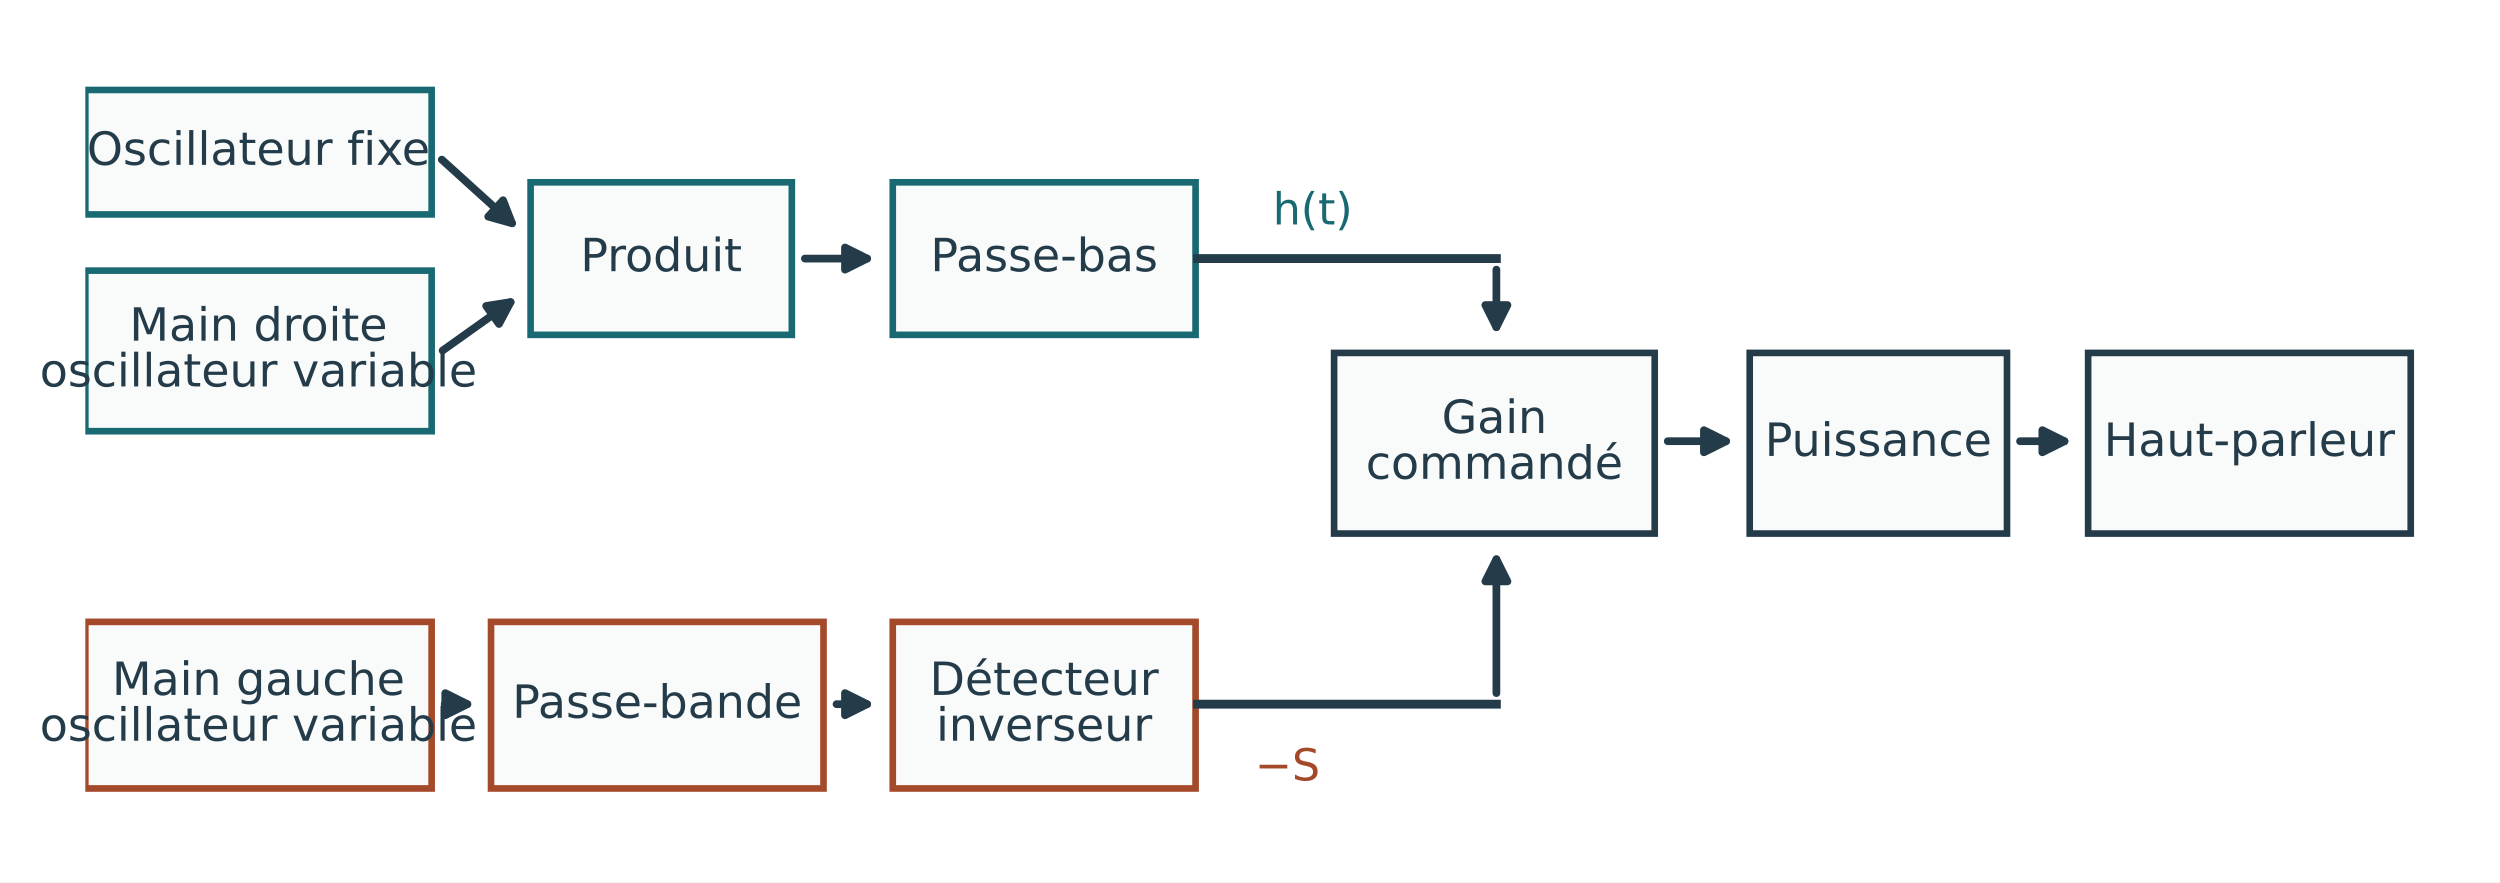
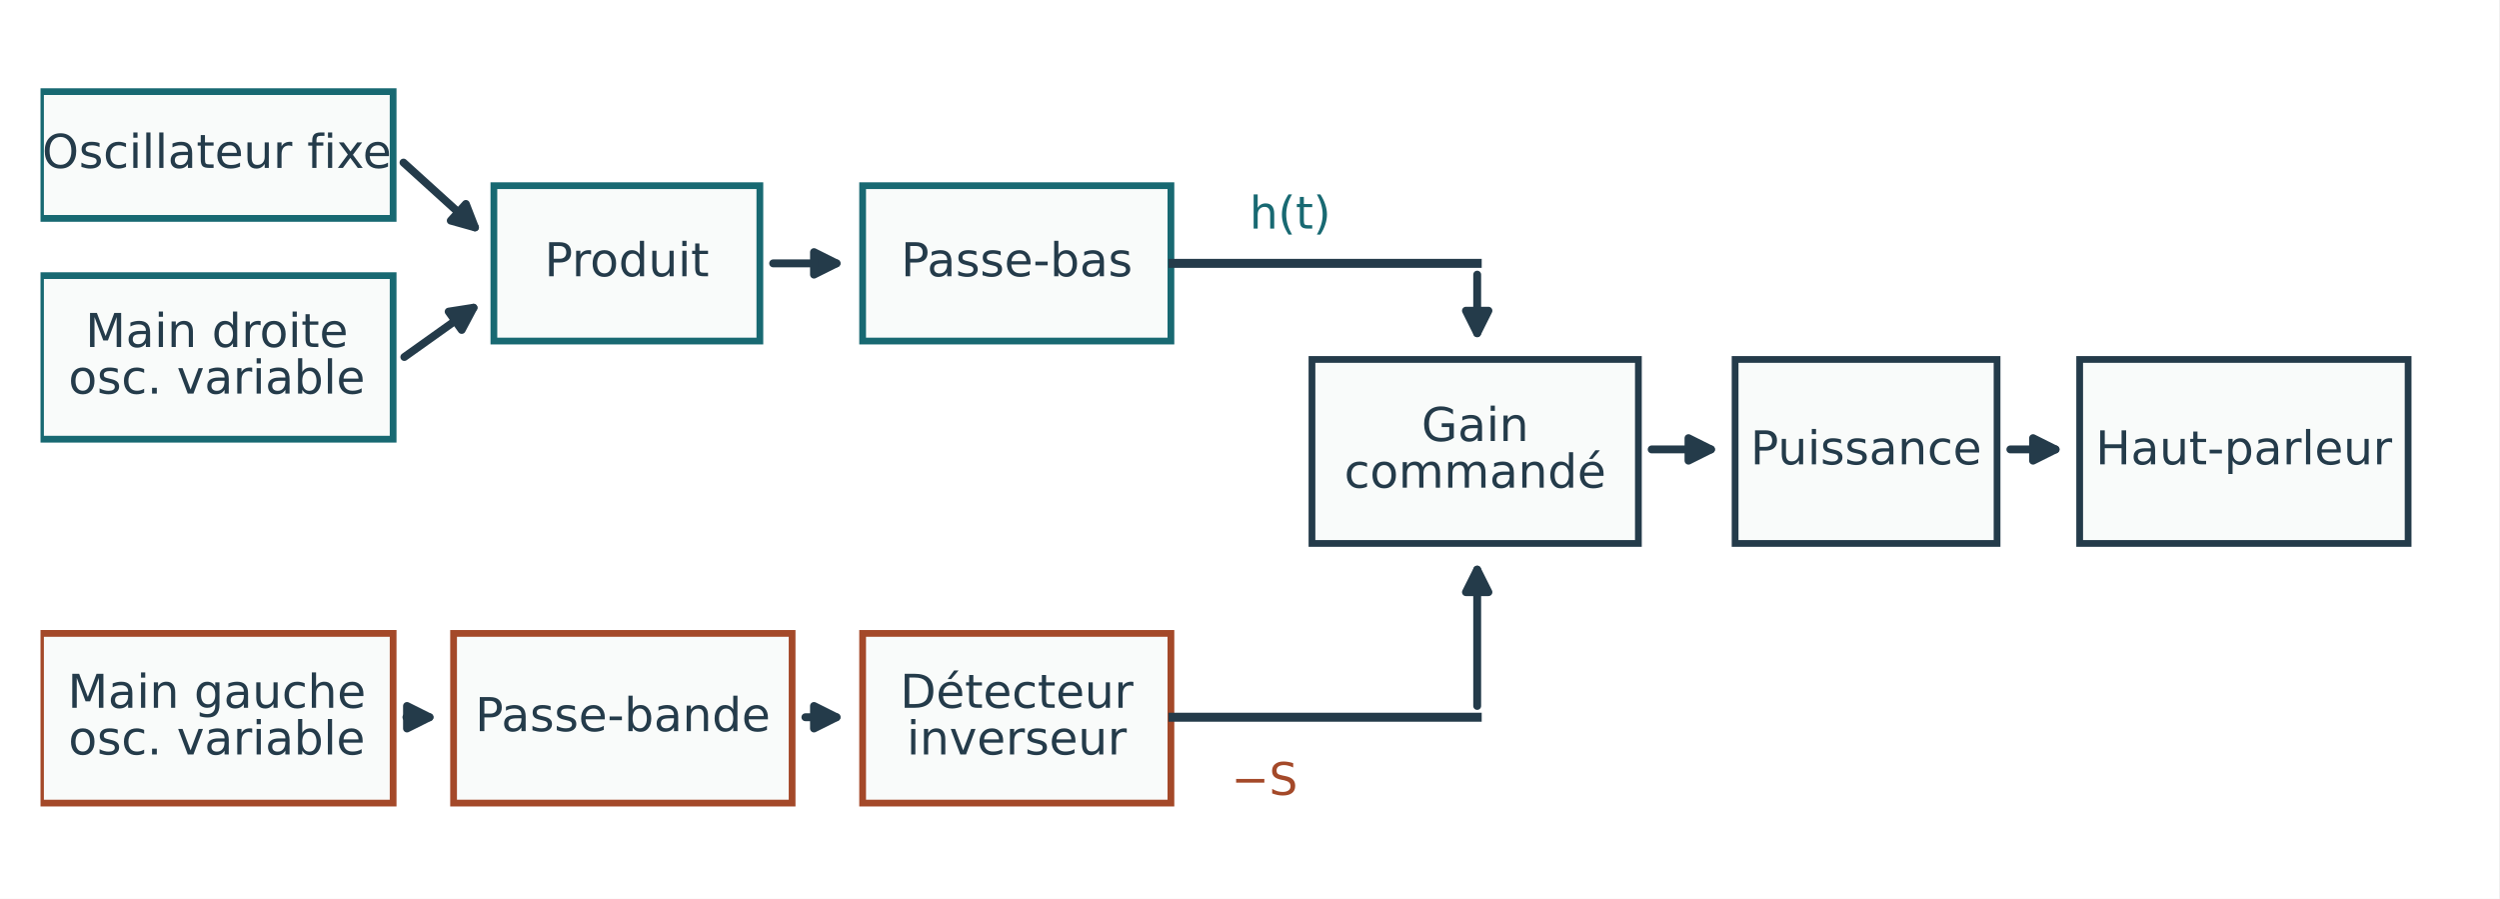
- <svg xmlns="http://www.w3.org/2000/svg" width="452.294pt" height="159.653pt" viewBox="0 0 452.294 159.653" version="1.1">
+ <svg xmlns="http://www.w3.org/2000/svg" width="444.06pt" height="159.653pt" viewBox="0 0 444.06 159.653" version="1.1">
  <defs>
    <style type="text/css">*{stroke-linejoin: round; stroke-linecap: butt}</style>
  </defs>
  <g id="figure_1">
    <g id="patch_1">
-       <path d="M 0 159.653  L 452.294 159.653  L 452.294 0  L 0 0  z " style="fill: #ffffff" />
+       <path d="M 0 159.653  L 444.06 159.653  L 444.06 0  L 0 0  z " style="fill: #ffffff" />
    </g>
    <g id="axes_1">
      <g id="patch_2">
-         <path d="M 15.434 38.792  L 78.092 38.792  L 78.092 16.278  L 15.434 16.278  z " clip-path="url(#p8e8a2f0df2)" style="fill: #f9fbfa; stroke: #186972; stroke-width: 1.2; stroke-linejoin: miter" />
+         <path d="M 7.2 38.792  L 69.859 38.792  L 69.859 16.278  L 7.2 16.278  z " clip-path="url(#p358a7dd53a)" style="fill: #f9fbfa; stroke: #186972; stroke-width: 1.2; stroke-linejoin: miter" />
      </g>
      <g id="patch_3">
-         <path d="M 15.434 78.011  L 78.092 78.011  L 78.092 48.96  L 15.434 48.96  z " clip-path="url(#p8e8a2f0df2)" style="fill: #f9fbfa; stroke: #186972; stroke-width: 1.2; stroke-linejoin: miter" />
+         <path d="M 7.2 78.011  L 69.859 78.011  L 69.859 48.96  L 7.2 48.96  z " clip-path="url(#p358a7dd53a)" style="fill: #f9fbfa; stroke: #186972; stroke-width: 1.2; stroke-linejoin: miter" />
      </g>
      <g id="patch_4">
-         <path d="M 95.995 60.58  L 143.258 60.58  L 143.258 32.982  L 95.995 32.982  z " clip-path="url(#p8e8a2f0df2)" style="fill: #f9fbfa; stroke: #186972; stroke-width: 1.2; stroke-linejoin: miter" />
+         <path d="M 87.761 60.58  L 135.024 60.58  L 135.024 32.982  L 87.761 32.982  z " clip-path="url(#p358a7dd53a)" style="fill: #f9fbfa; stroke: #186972; stroke-width: 1.2; stroke-linejoin: miter" />
      </g>
      <g id="patch_5">
-         <path d="M 161.518 60.58  L 216.3 60.58  L 216.3 32.982  L 161.518 32.982  z " clip-path="url(#p8e8a2f0df2)" style="fill: #f9fbfa; stroke: #186972; stroke-width: 1.2; stroke-linejoin: miter" />
+         <path d="M 153.284 60.58  L 208.066 60.58  L 208.066 32.982  L 153.284 32.982  z " clip-path="url(#p358a7dd53a)" style="fill: #f9fbfa; stroke: #186972; stroke-width: 1.2; stroke-linejoin: miter" />
      </g>
      <g id="patch_6">
-         <path d="M 15.434 142.648  L 78.092 142.648  L 78.092 112.508  L 15.434 112.508  z " clip-path="url(#p8e8a2f0df2)" style="fill: #f9fbfa; stroke: #a44929; stroke-width: 1.2; stroke-linejoin: miter" />
+         <path d="M 7.2 142.648  L 69.859 142.648  L 69.859 112.508  L 7.2 112.508  z " clip-path="url(#p358a7dd53a)" style="fill: #f9fbfa; stroke: #a44929; stroke-width: 1.2; stroke-linejoin: miter" />
      </g>
      <g id="patch_7">
-         <path d="M 88.834 142.648  L 148.986 142.648  L 148.986 112.508  L 88.834 112.508  z " clip-path="url(#p8e8a2f0df2)" style="fill: #f9fbfa; stroke: #a44929; stroke-width: 1.2; stroke-linejoin: miter" />
+         <path d="M 80.6 142.648  L 140.753 142.648  L 140.753 112.508  L 80.6 112.508  z " clip-path="url(#p358a7dd53a)" style="fill: #f9fbfa; stroke: #a44929; stroke-width: 1.2; stroke-linejoin: miter" />
      </g>
      <g id="patch_8">
-         <path d="M 161.518 142.648  L 216.3 142.648  L 216.3 112.508  L 161.518 112.508  z " clip-path="url(#p8e8a2f0df2)" style="fill: #f9fbfa; stroke: #a44929; stroke-width: 1.2; stroke-linejoin: miter" />
+         <path d="M 153.284 142.648  L 208.066 142.648  L 208.066 112.508  L 153.284 112.508  z " clip-path="url(#p358a7dd53a)" style="fill: #f9fbfa; stroke: #a44929; stroke-width: 1.2; stroke-linejoin: miter" />
      </g>
      <g id="patch_9">
-         <path d="M 241.363 96.53  L 299.367 96.53  L 299.367 63.849  L 241.363 63.849  z " clip-path="url(#p8e8a2f0df2)" style="fill: #f9fbfa; stroke: #243b4a; stroke-width: 1.2; stroke-linejoin: miter" />
+         <path d="M 233.13 96.53  L 291.134 96.53  L 291.134 63.849  L 233.13 63.849  z " clip-path="url(#p358a7dd53a)" style="fill: #f9fbfa; stroke: #243b4a; stroke-width: 1.2; stroke-linejoin: miter" />
      </g>
      <g id="patch_10">
-         <path d="M 316.554 96.53  L 363.1 96.53  L 363.1 63.849  L 316.554 63.849  z " clip-path="url(#p8e8a2f0df2)" style="fill: #f9fbfa; stroke: #243b4a; stroke-width: 1.2; stroke-linejoin: miter" />
+         <path d="M 308.32 96.53  L 354.867 96.53  L 354.867 63.849  L 308.32 63.849  z " clip-path="url(#p358a7dd53a)" style="fill: #f9fbfa; stroke: #243b4a; stroke-width: 1.2; stroke-linejoin: miter" />
      </g>
      <g id="patch_11">
-         <path d="M 377.78 96.53  L 436.142 96.53  L 436.142 63.849  L 377.78 63.849  z " clip-path="url(#p8e8a2f0df2)" style="fill: #f9fbfa; stroke: #243b4a; stroke-width: 1.2; stroke-linejoin: miter" />
+         <path d="M 369.547 96.53  L 427.909 96.53  L 427.909 63.849  L 369.547 63.849  z " clip-path="url(#p358a7dd53a)" style="fill: #f9fbfa; stroke: #243b4a; stroke-width: 1.2; stroke-linejoin: miter" />
      </g>
      <g id="line2d_1">
-         <path d="M 216.658 46.781  L 270.723 46.781  " clip-path="url(#p8e8a2f0df2)" style="fill: none; stroke: #243b4a; stroke-width: 1.6; stroke-linecap: square" />
+         <path d="M 208.424 46.781  L 262.49 46.781  " clip-path="url(#p358a7dd53a)" style="fill: none; stroke: #243b4a; stroke-width: 1.6; stroke-linecap: square" />
      </g>
      <g id="line2d_2">
-         <path d="M 216.658 127.397  L 270.723 127.397  " clip-path="url(#p8e8a2f0df2)" style="fill: none; stroke: #243b4a; stroke-width: 1.6; stroke-linecap: square" />
+         <path d="M 208.424 127.397  L 262.49 127.397  " clip-path="url(#p358a7dd53a)" style="fill: none; stroke: #243b4a; stroke-width: 1.6; stroke-linecap: square" />
      </g>
      <g id="text_1">
-         <text style="font-size: 8.3px; font-family: 'DejaVu Sans'; text-anchor: middle; fill: #243b4a" x="46.763" y="29.826" transform="rotate(-0 46.76312 29.82567)">Oscillateur fixe</text>
+         <text style="font-size: 8.3px; font-family: 'DejaVu Sans'; text-anchor: middle; fill: #243b4a" x="38.529" y="29.826" transform="rotate(-0 38.52938 29.82567)">Oscillateur fixe</text>
      </g>
      <g id="text_2">
-         <text style="font-size: 8.3px; font-family: 'DejaVu Sans'; fill: #243b4a" transform="translate(23.41742 61.63318)">Main droite</text>
-         <text style="font-size: 8.3px; font-family: 'DejaVu Sans'; fill: #243b4a" transform="translate(7.2 69.9183)">oscillateur variable</text>
+         <text style="font-size: 8.3px; font-family: 'DejaVu Sans'; fill: #243b4a" transform="translate(15.18368 61.63318)">Main droite</text>
+         <text style="font-size: 8.3px; font-family: 'DejaVu Sans'; fill: #243b4a" transform="translate(12.16585 69.9183)">osc. variable</text>
      </g>
      <g id="text_3">
-         <text style="font-size: 8.3px; font-family: 'DejaVu Sans'; text-anchor: middle; fill: #243b4a" x="119.626" y="49.072" transform="rotate(-0 119.6263 49.07167)">Produit</text>
+         <text style="font-size: 8.3px; font-family: 'DejaVu Sans'; text-anchor: middle; fill: #243b4a" x="111.393" y="49.072" transform="rotate(-0 111.3925 49.07167)">Produit</text>
      </g>
      <g id="text_4">
-         <text style="font-size: 8.3px; font-family: 'DejaVu Sans'; text-anchor: middle; fill: #243b4a" x="188.909" y="49.072" transform="rotate(-0 188.909 49.07167)">Passe-bas</text>
+         <text style="font-size: 8.3px; font-family: 'DejaVu Sans'; text-anchor: middle; fill: #243b4a" x="180.675" y="49.072" transform="rotate(-0 180.6752 49.07167)">Passe-bas</text>
      </g>
      <g id="text_5">
-         <text style="font-size: 8.3px; font-family: 'DejaVu Sans'; fill: #243b4a" transform="translate(20.26407 125.726)">Main gauche</text>
-         <text style="font-size: 8.3px; font-family: 'DejaVu Sans'; fill: #243b4a" transform="translate(7.2 134.0111)">oscillateur variable</text>
+         <text style="font-size: 8.3px; font-family: 'DejaVu Sans'; fill: #243b4a" transform="translate(12.03033 125.726)">Main gauche</text>
+         <text style="font-size: 8.3px; font-family: 'DejaVu Sans'; fill: #243b4a" transform="translate(12.16585 134.0111)">osc. variable</text>
      </g>
      <g id="text_6">
-         <text style="font-size: 8.3px; font-family: 'DejaVu Sans'; text-anchor: middle; fill: #243b4a" x="118.91" y="129.869" transform="rotate(-0 118.9102 129.8685)">Passe-bande</text>
+         <text style="font-size: 8.3px; font-family: 'DejaVu Sans'; text-anchor: middle; fill: #243b4a" x="110.676" y="129.869" transform="rotate(-0 110.6765 129.8685)">Passe-bande</text>
      </g>
      <g id="text_7">
-         <text style="font-size: 8.3px; font-family: 'DejaVu Sans'; fill: #243b4a" transform="translate(168.181 125.726)">Détecteur</text>
-         <text style="font-size: 8.3px; font-family: 'DejaVu Sans'; fill: #243b4a" transform="translate(169.3586 134.0111)">inverseur</text>
+         <text style="font-size: 8.3px; font-family: 'DejaVu Sans'; fill: #243b4a" transform="translate(159.9473 125.726)">Détecteur</text>
+         <text style="font-size: 8.3px; font-family: 'DejaVu Sans'; fill: #243b4a" transform="translate(161.1248 134.0111)">inverseur</text>
      </g>
      <g id="text_8">
-         <text style="font-size: 8.3px; font-family: 'DejaVu Sans'; fill: #243b4a" transform="translate(260.8236 78.33726)">Gain</text>
-         <text style="font-size: 8.3px; font-family: 'DejaVu Sans'; fill: #243b4a" transform="translate(247.0981 86.62237)">commandé</text>
+         <text style="font-size: 8.3px; font-family: 'DejaVu Sans'; fill: #243b4a" transform="translate(252.5898 78.33726)">Gain</text>
+         <text style="font-size: 8.3px; font-family: 'DejaVu Sans'; fill: #243b4a" transform="translate(238.8644 86.62237)">commandé</text>
      </g>
      <g id="text_9">
-         <text style="font-size: 8.3px; font-family: 'DejaVu Sans'; text-anchor: middle; fill: #243b4a" x="339.827" y="82.48" transform="rotate(-0 339.827 82.47981)">Puissance</text>
+         <text style="font-size: 8.3px; font-family: 'DejaVu Sans'; text-anchor: middle; fill: #243b4a" x="331.593" y="82.48" transform="rotate(-0 331.5933 82.47981)">Puissance</text>
      </g>
      <g id="text_10">
-         <text style="font-size: 8.3px; font-family: 'DejaVu Sans'; text-anchor: middle; fill: #243b4a" x="406.961" y="82.48" transform="rotate(-0 406.9614 82.47981)">Haut-parleur</text>
+         <text style="font-size: 8.3px; font-family: 'DejaVu Sans'; text-anchor: middle; fill: #243b4a" x="398.728" y="82.48" transform="rotate(-0 398.7277 82.47981)">Haut-parleur</text>
      </g>
      <g id="patch_12">
-         <path d="M 79.932 28.878  Q 86.864 35.161 92.637 40.393  " style="fill: none; stroke: #243b4a; stroke-width: 1.4; stroke-linecap: round" />
-         <path d="M 91.016 36.225  L 92.637 40.393  L 88.33 39.189  z " style="fill: #243b4a; stroke: #243b4a; stroke-width: 1.4; stroke-linecap: round" />
+         <path d="M 71.698 28.878  Q 78.631 35.161 84.403 40.393  " style="fill: none; stroke: #243b4a; stroke-width: 1.4; stroke-linecap: round" />
+         <path d="M 82.783 36.225  L 84.403 40.393  L 80.097 39.189  z " style="fill: #243b4a; stroke: #243b4a; stroke-width: 1.4; stroke-linecap: round" />
      </g>
      <g id="patch_13">
-         <path d="M 80.08 63.415  Q 86.865 58.583 92.375 54.659  " style="fill: none; stroke: #243b4a; stroke-width: 1.4; stroke-linecap: round" />
-         <path d="M 87.956 55.351  L 92.375 54.659  L 90.277 58.609  z " style="fill: #243b4a; stroke: #243b4a; stroke-width: 1.4; stroke-linecap: round" />
+         <path d="M 71.846 63.415  Q 78.631 58.583 84.141 54.659  " style="fill: none; stroke: #243b4a; stroke-width: 1.4; stroke-linecap: round" />
+         <path d="M 79.723 55.351  L 84.141 54.659  L 82.043 58.609  z " style="fill: #243b4a; stroke: #243b4a; stroke-width: 1.4; stroke-linecap: round" />
      </g>
      <g id="patch_14">
-         <path d="M 145.616 46.781  Q 152.029 46.781 156.877 46.781  " style="fill: none; stroke: #243b4a; stroke-width: 1.4; stroke-linecap: round" />
-         <path d="M 152.877 44.781  L 156.877 46.781  L 152.877 48.781  z " style="fill: #243b4a; stroke: #243b4a; stroke-width: 1.4; stroke-linecap: round" />
+         <path d="M 137.383 46.781  Q 143.796 46.781 148.643 46.781  " style="fill: none; stroke: #243b4a; stroke-width: 1.4; stroke-linecap: round" />
+         <path d="M 144.643 44.781  L 148.643 46.781  L 144.643 48.781  z " style="fill: #243b4a; stroke: #243b4a; stroke-width: 1.4; stroke-linecap: round" />
      </g>
      <g id="patch_15">
-         <path d="M 80.447 127.397  Q 83.284 127.397 84.556 127.397  " style="fill: none; stroke: #243b4a; stroke-width: 1.4; stroke-linecap: round" />
-         <path d="M 80.556 125.397  L 84.556 127.397  L 80.556 129.397  z " style="fill: #243b4a; stroke: #243b4a; stroke-width: 1.4; stroke-linecap: round" />
+         <path d="M 72.214 127.397  Q 75.051 127.397 76.323 127.397  " style="fill: none; stroke: #243b4a; stroke-width: 1.4; stroke-linecap: round" />
+         <path d="M 72.323 125.397  L 76.323 127.397  L 72.323 129.397  z " style="fill: #243b4a; stroke: #243b4a; stroke-width: 1.4; stroke-linecap: round" />
      </g>
      <g id="patch_16">
-         <path d="M 151.347 127.397  Q 154.894 127.397 156.875 127.397  " style="fill: none; stroke: #243b4a; stroke-width: 1.4; stroke-linecap: round" />
-         <path d="M 152.875 125.397  L 156.875 127.397  L 152.875 129.397  z " style="fill: #243b4a; stroke: #243b4a; stroke-width: 1.4; stroke-linecap: round" />
+         <path d="M 143.113 127.397  Q 146.66 127.397 148.642 127.397  " style="fill: none; stroke: #243b4a; stroke-width: 1.4; stroke-linecap: round" />
+         <path d="M 144.642 125.397  L 148.642 127.397  L 144.642 129.397  z " style="fill: #243b4a; stroke: #243b4a; stroke-width: 1.4; stroke-linecap: round" />
      </g>
      <g id="patch_17">
-         <path d="M 301.728 79.826  Q 307.782 79.826 312.271 79.826  " style="fill: none; stroke: #243b4a; stroke-width: 1.4; stroke-linecap: round" />
-         <path d="M 308.271 77.826  L 312.271 79.826  L 308.271 81.826  z " style="fill: #243b4a; stroke: #243b4a; stroke-width: 1.4; stroke-linecap: round" />
+         <path d="M 293.494 79.826  Q 299.548 79.826 304.037 79.826  " style="fill: none; stroke: #243b4a; stroke-width: 1.4; stroke-linecap: round" />
+         <path d="M 300.037 77.826  L 304.037 79.826  L 300.037 81.826  z " style="fill: #243b4a; stroke: #243b4a; stroke-width: 1.4; stroke-linecap: round" />
      </g>
      <g id="patch_18">
-         <path d="M 365.461 79.826  Q 370.261 79.826 373.496 79.826  " style="fill: none; stroke: #243b4a; stroke-width: 1.4; stroke-linecap: round" />
-         <path d="M 369.496 77.826  L 373.496 79.826  L 369.496 81.826  z " style="fill: #243b4a; stroke: #243b4a; stroke-width: 1.4; stroke-linecap: round" />
+         <path d="M 357.228 79.826  Q 362.028 79.826 365.263 79.826  " style="fill: none; stroke: #243b4a; stroke-width: 1.4; stroke-linecap: round" />
+         <path d="M 361.263 77.826  L 365.263 79.826  L 361.263 81.826  z " style="fill: #243b4a; stroke: #243b4a; stroke-width: 1.4; stroke-linecap: round" />
      </g>
      <g id="patch_19">
-         <path d="M 270.723 48.783  Q 270.723 54.769 270.723 59.191  " style="fill: none; stroke: #243b4a; stroke-width: 1.4; stroke-linecap: round" />
-         <path d="M 272.723 55.191  L 270.723 59.191  L 268.723 55.191  z " style="fill: #243b4a; stroke: #243b4a; stroke-width: 1.4; stroke-linecap: round" />
+         <path d="M 262.49 48.783  Q 262.49 54.769 262.49 59.191  " style="fill: none; stroke: #243b4a; stroke-width: 1.4; stroke-linecap: round" />
+         <path d="M 264.49 55.191  L 262.49 59.191  L 260.49 55.191  z " style="fill: #243b4a; stroke: #243b4a; stroke-width: 1.4; stroke-linecap: round" />
      </g>
      <g id="patch_20">
-         <path d="M 270.723 125.394  Q 270.723 112.505 270.723 101.182  " style="fill: none; stroke: #243b4a; stroke-width: 1.4; stroke-linecap: round" />
-         <path d="M 268.723 105.182  L 270.723 101.182  L 272.723 105.182  z " style="fill: #243b4a; stroke: #243b4a; stroke-width: 1.4; stroke-linecap: round" />
+         <path d="M 262.49 125.394  Q 262.49 112.505 262.49 101.182  " style="fill: none; stroke: #243b4a; stroke-width: 1.4; stroke-linecap: round" />
+         <path d="M 260.49 105.182  L 262.49 101.182  L 264.49 105.182  z " style="fill: #243b4a; stroke: #243b4a; stroke-width: 1.4; stroke-linecap: round" />
      </g>
      <g id="text_11">
-         <text style="font-size: 8px; font-family: 'DejaVu Sans'; text-anchor: start; fill: #186972" x="230.264" y="40.608" transform="rotate(-0 230.2637 40.60814)">h(t)</text>
+         <text style="font-size: 8px; font-family: 'DejaVu Sans'; text-anchor: start; fill: #186972" x="222.03" y="40.608" transform="rotate(-0 222.03 40.60814)">h(t)</text>
      </g>
      <g id="text_12">
-         <text style="font-size: 8px; font-family: 'DejaVu Sans'; text-anchor: start; fill: #a44929" x="227.041" y="141.196" transform="rotate(-0 227.0413 141.1957)">−S</text>
+         <text style="font-size: 8px; font-family: 'DejaVu Sans'; text-anchor: start; fill: #a44929" x="218.808" y="141.196" transform="rotate(-0 218.8075 141.1957)">−S</text>
      </g>
    </g>
  </g>
  <defs>
-     <clipPath id="p8e8a2f0df2">
-       <rect x="15.434" y="7.2" width="429.66" height="145.253" />
+     <clipPath id="p358a7dd53a">
+       <rect x="7.2" y="7.2" width="429.66" height="145.253" />
    </clipPath>
  </defs>
</svg>
